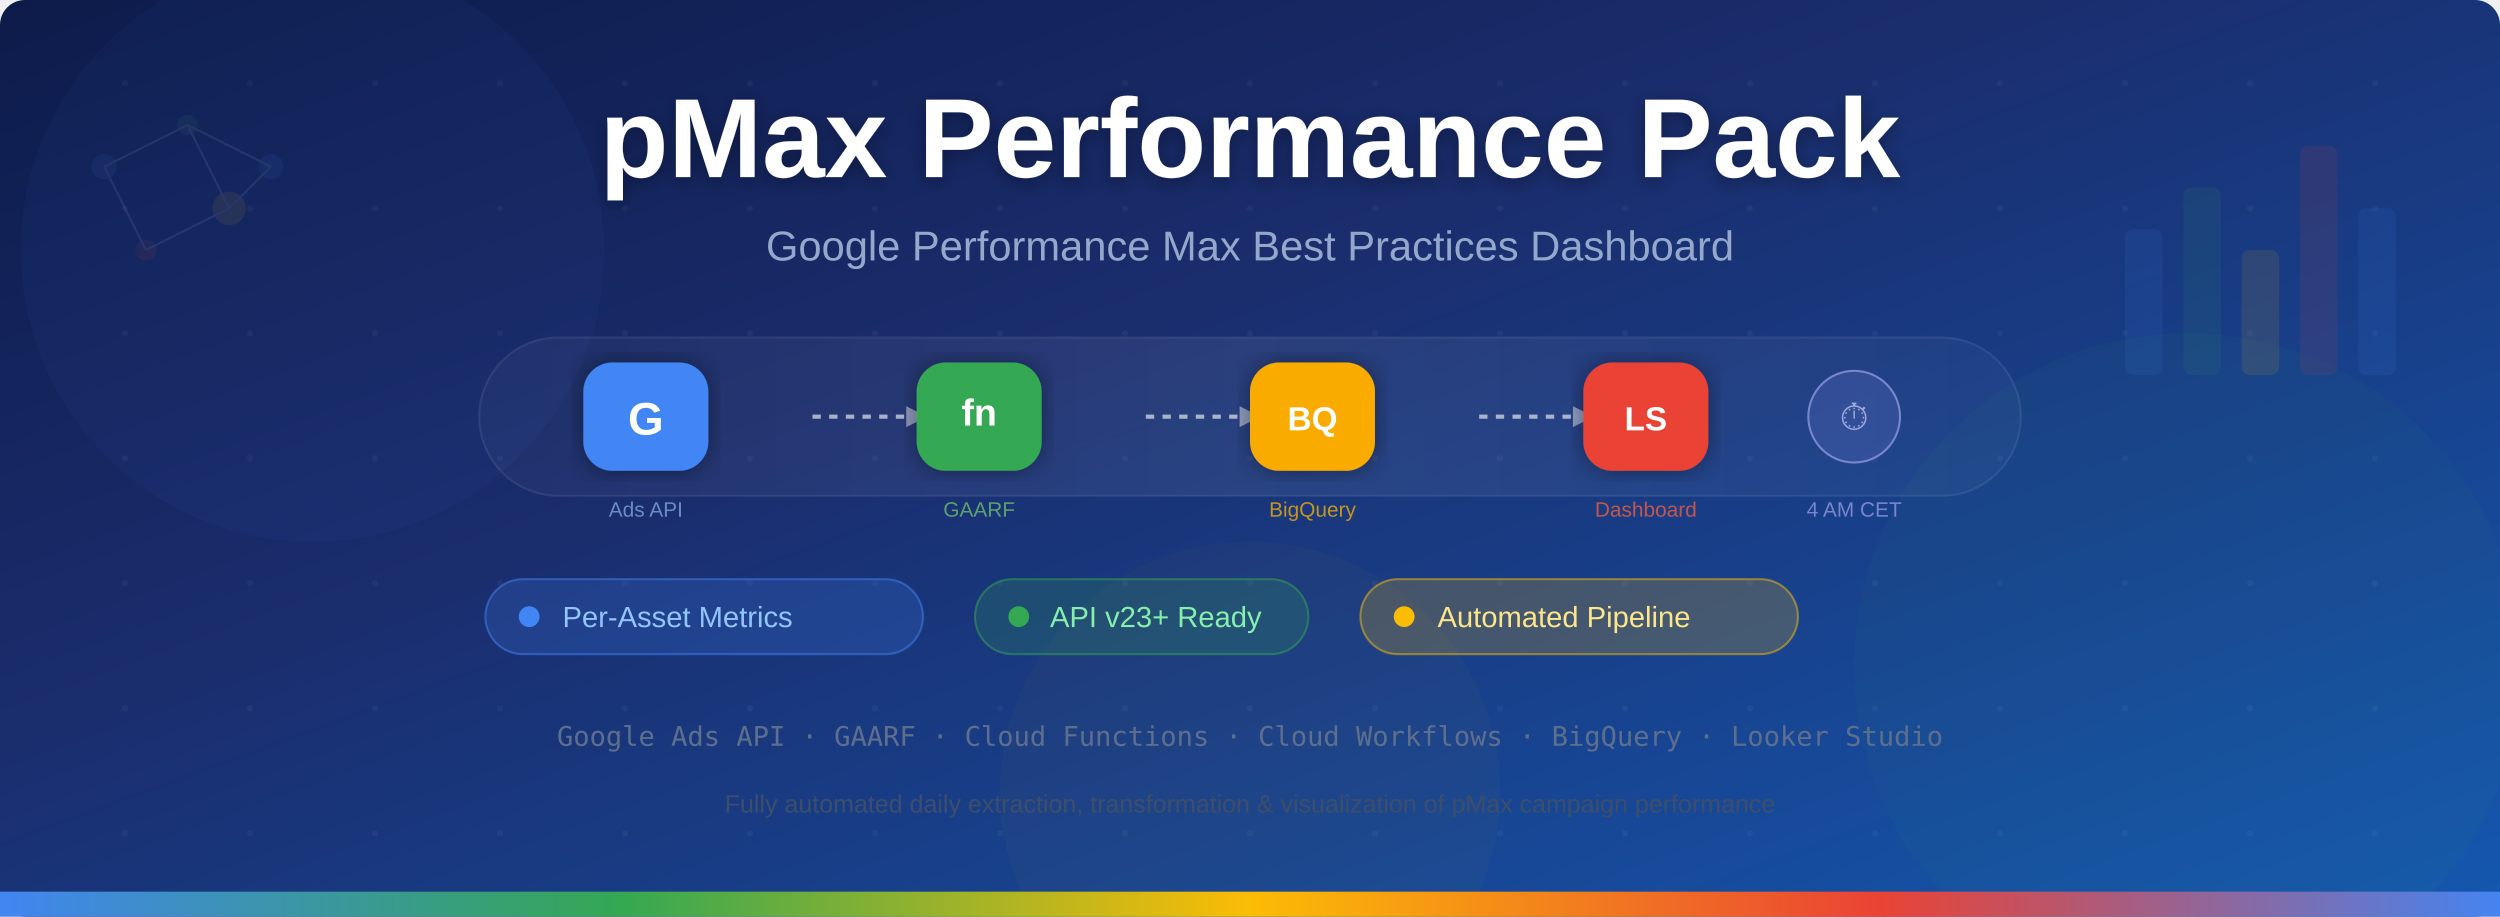
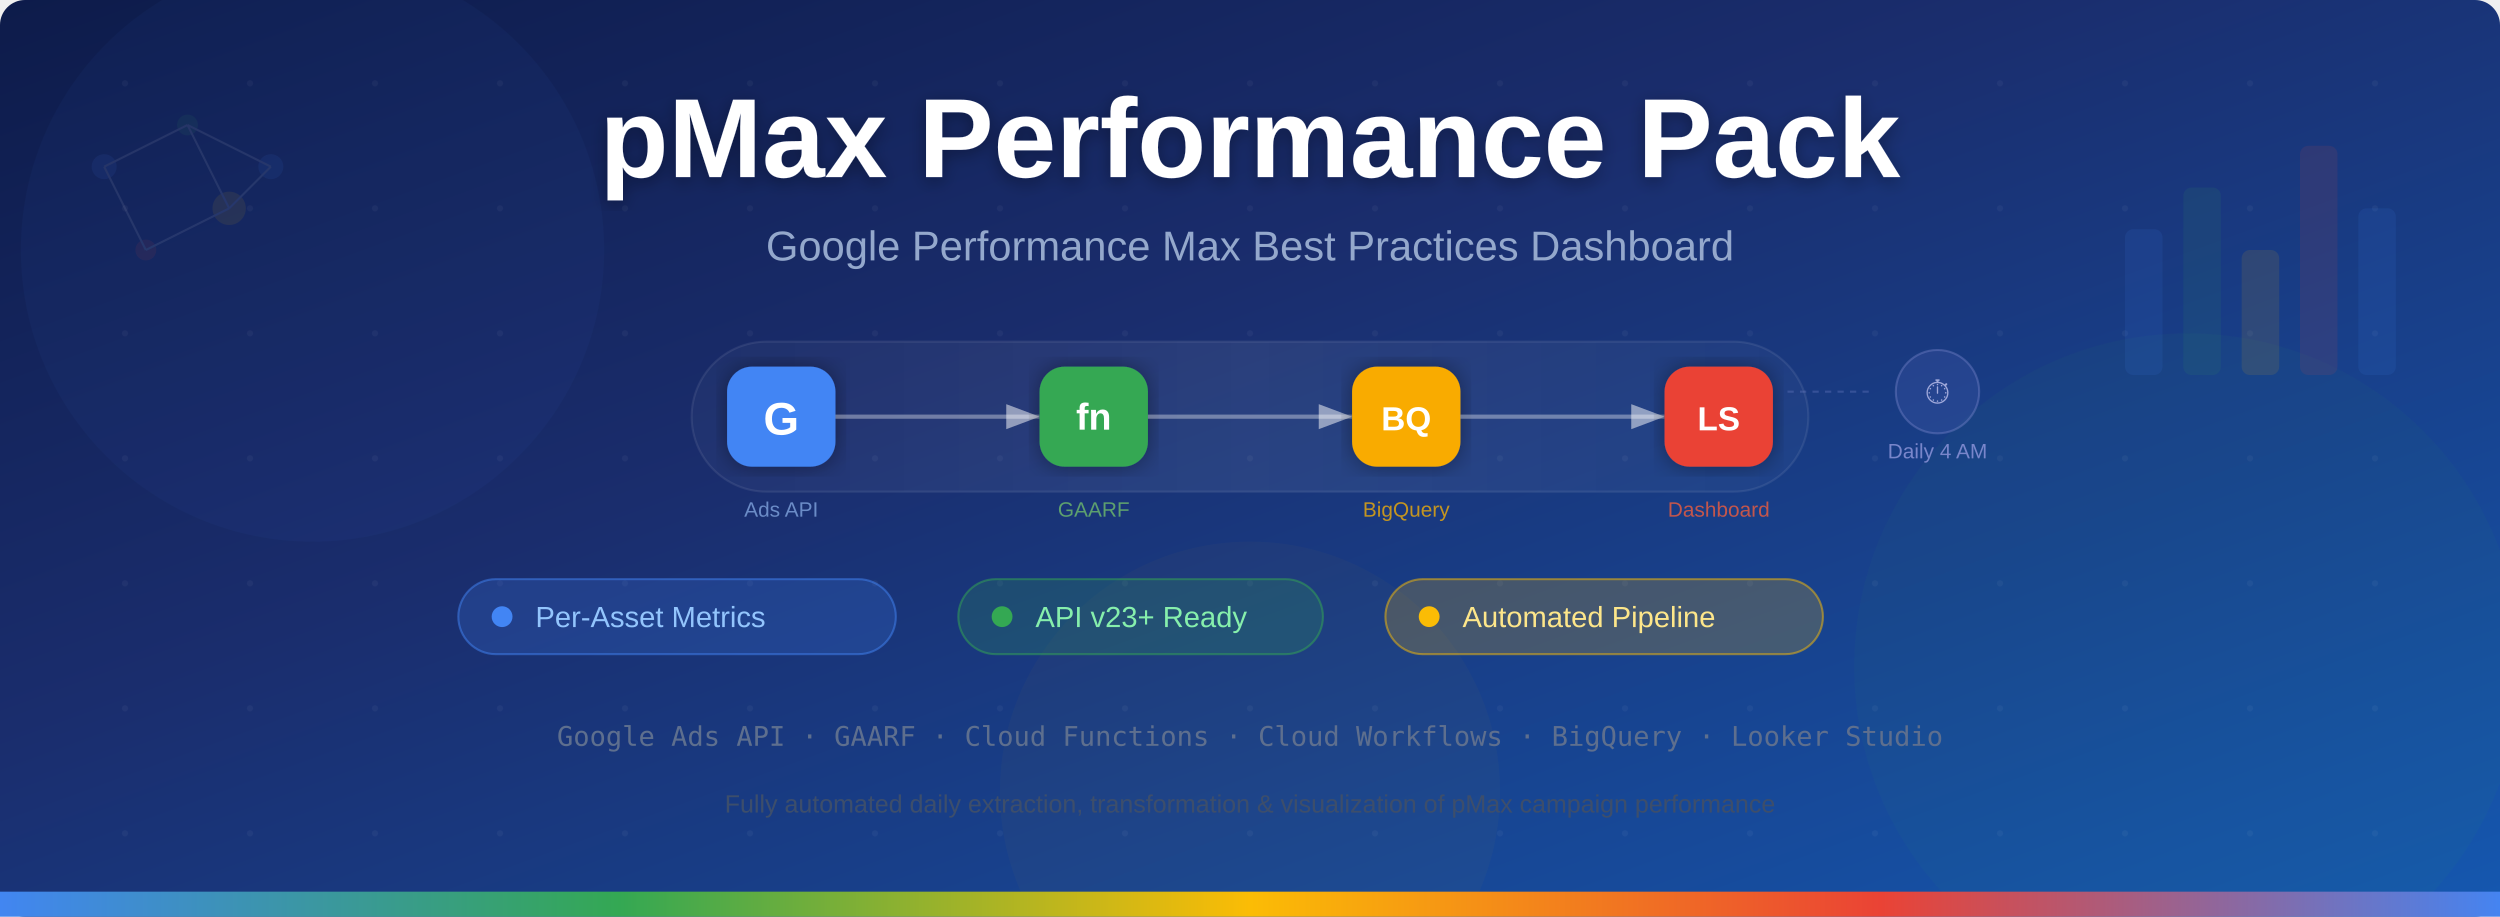
<svg xmlns="http://www.w3.org/2000/svg" viewBox="0 0 1200 440" width="1200" height="440">
  <defs>
    <linearGradient id="bg" x1="0%" y1="0%" x2="100%" y2="100%">
      <stop offset="0%" style="stop-color:#0d1b4a" />
      <stop offset="40%" style="stop-color:#1a2d6d" />
      <stop offset="100%" style="stop-color:#1558b0" />
    </linearGradient>
    <linearGradient id="accent" x1="0%" y1="0%" x2="100%" y2="0%">
      <stop offset="0%" style="stop-color:#4285F4" />
      <stop offset="25%" style="stop-color:#34A853" />
      <stop offset="50%" style="stop-color:#FBBC05" />
      <stop offset="75%" style="stop-color:#EA4335" />
      <stop offset="100%" style="stop-color:#4285F4" />
    </linearGradient>
    <linearGradient id="pipelineBg" x1="0%" y1="0%" x2="100%" y2="0%">
      <stop offset="0%" style="stop-color:rgba(255,255,255,0.03)" />
      <stop offset="50%" style="stop-color:rgba(255,255,255,0.07)" />
      <stop offset="100%" style="stop-color:rgba(255,255,255,0.03)" />
    </linearGradient>
    <filter id="shadow">
      <feDropShadow dx="0" dy="2" stdDeviation="4" flood-color="#000" flood-opacity="0.35" />
    </filter>
    <filter id="iconGlow">
      <feDropShadow dx="0" dy="0" stdDeviation="6" flood-opacity="0.4" />
    </filter>
-     <filter id="softGlow">
-       <feGaussianBlur stdDeviation="8" result="blur" />
-       <feMerge>
-         <feMergeNode in="blur" />
-         <feMergeNode in="SourceGraphic" />
-       </feMerge>
-     </filter>
+     <marker id="arrowHead" markerWidth="8" markerHeight="6" refX="8" refY="3" orient="auto">
+       <path d="M0,0 L8,3 L0,6" fill="rgba(255,255,255,0.5)" />
+     </marker>
  </defs>
  <rect width="1200" height="440" fill="url(#bg)" rx="12" />
  <g opacity="0.04" fill="white">
    <circle cx="60" cy="40" r="1.5" />
    <circle cx="120" cy="40" r="1.5" />
    <circle cx="180" cy="40" r="1.5" />
    <circle cx="240" cy="40" r="1.5" />
    <circle cx="300" cy="40" r="1.5" />
    <circle cx="360" cy="40" r="1.5" />
    <circle cx="420" cy="40" r="1.5" />
    <circle cx="480" cy="40" r="1.5" />
    <circle cx="540" cy="40" r="1.5" />
    <circle cx="600" cy="40" r="1.5" />
    <circle cx="660" cy="40" r="1.5" />
    <circle cx="720" cy="40" r="1.5" />
    <circle cx="780" cy="40" r="1.5" />
    <circle cx="840" cy="40" r="1.5" />
    <circle cx="900" cy="40" r="1.5" />
    <circle cx="960" cy="40" r="1.5" />
    <circle cx="1020" cy="40" r="1.5" />
    <circle cx="1080" cy="40" r="1.5" />
    <circle cx="1140" cy="40" r="1.5" />
    <circle cx="60" cy="100" r="1.5" />
    <circle cx="120" cy="100" r="1.5" />
    <circle cx="180" cy="100" r="1.5" />
    <circle cx="240" cy="100" r="1.5" />
    <circle cx="300" cy="100" r="1.5" />
    <circle cx="360" cy="100" r="1.5" />
    <circle cx="420" cy="100" r="1.5" />
    <circle cx="480" cy="100" r="1.5" />
    <circle cx="540" cy="100" r="1.5" />
    <circle cx="600" cy="100" r="1.5" />
    <circle cx="660" cy="100" r="1.5" />
    <circle cx="720" cy="100" r="1.5" />
    <circle cx="780" cy="100" r="1.5" />
    <circle cx="840" cy="100" r="1.5" />
    <circle cx="900" cy="100" r="1.5" />
    <circle cx="960" cy="100" r="1.5" />
    <circle cx="1020" cy="100" r="1.5" />
    <circle cx="1080" cy="100" r="1.5" />
    <circle cx="1140" cy="100" r="1.5" />
    <circle cx="60" cy="160" r="1.5" />
    <circle cx="120" cy="160" r="1.5" />
    <circle cx="180" cy="160" r="1.5" />
    <circle cx="240" cy="160" r="1.5" />
    <circle cx="300" cy="160" r="1.5" />
    <circle cx="360" cy="160" r="1.5" />
    <circle cx="420" cy="160" r="1.5" />
    <circle cx="480" cy="160" r="1.5" />
    <circle cx="540" cy="160" r="1.5" />
    <circle cx="600" cy="160" r="1.5" />
    <circle cx="660" cy="160" r="1.5" />
    <circle cx="720" cy="160" r="1.5" />
    <circle cx="780" cy="160" r="1.5" />
    <circle cx="840" cy="160" r="1.5" />
    <circle cx="900" cy="160" r="1.5" />
    <circle cx="960" cy="160" r="1.5" />
    <circle cx="1020" cy="160" r="1.5" />
    <circle cx="1080" cy="160" r="1.5" />
    <circle cx="1140" cy="160" r="1.5" />
    <circle cx="60" cy="220" r="1.5" />
    <circle cx="120" cy="220" r="1.5" />
    <circle cx="180" cy="220" r="1.5" />
    <circle cx="240" cy="220" r="1.5" />
    <circle cx="300" cy="220" r="1.5" />
    <circle cx="360" cy="220" r="1.5" />
    <circle cx="420" cy="220" r="1.5" />
    <circle cx="480" cy="220" r="1.5" />
    <circle cx="540" cy="220" r="1.5" />
    <circle cx="600" cy="220" r="1.5" />
    <circle cx="660" cy="220" r="1.5" />
    <circle cx="720" cy="220" r="1.5" />
    <circle cx="780" cy="220" r="1.5" />
    <circle cx="840" cy="220" r="1.5" />
    <circle cx="900" cy="220" r="1.5" />
    <circle cx="960" cy="220" r="1.5" />
    <circle cx="1020" cy="220" r="1.5" />
    <circle cx="1080" cy="220" r="1.5" />
    <circle cx="1140" cy="220" r="1.5" />
    <circle cx="60" cy="280" r="1.5" />
    <circle cx="120" cy="280" r="1.5" />
    <circle cx="180" cy="280" r="1.5" />
    <circle cx="240" cy="280" r="1.5" />
    <circle cx="300" cy="280" r="1.5" />
    <circle cx="360" cy="280" r="1.5" />
    <circle cx="420" cy="280" r="1.5" />
    <circle cx="480" cy="280" r="1.5" />
    <circle cx="540" cy="280" r="1.5" />
    <circle cx="600" cy="280" r="1.5" />
    <circle cx="660" cy="280" r="1.5" />
    <circle cx="720" cy="280" r="1.5" />
    <circle cx="780" cy="280" r="1.5" />
    <circle cx="840" cy="280" r="1.5" />
    <circle cx="900" cy="280" r="1.5" />
    <circle cx="960" cy="280" r="1.5" />
    <circle cx="1020" cy="280" r="1.5" />
    <circle cx="1080" cy="280" r="1.5" />
    <circle cx="1140" cy="280" r="1.5" />
    <circle cx="60" cy="340" r="1.5" />
    <circle cx="120" cy="340" r="1.5" />
    <circle cx="180" cy="340" r="1.5" />
    <circle cx="240" cy="340" r="1.5" />
    <circle cx="300" cy="340" r="1.5" />
    <circle cx="360" cy="340" r="1.5" />
    <circle cx="420" cy="340" r="1.5" />
    <circle cx="480" cy="340" r="1.5" />
    <circle cx="540" cy="340" r="1.5" />
    <circle cx="600" cy="340" r="1.5" />
    <circle cx="660" cy="340" r="1.5" />
    <circle cx="720" cy="340" r="1.5" />
    <circle cx="780" cy="340" r="1.5" />
    <circle cx="840" cy="340" r="1.5" />
    <circle cx="900" cy="340" r="1.5" />
    <circle cx="960" cy="340" r="1.5" />
    <circle cx="1020" cy="340" r="1.5" />
    <circle cx="1080" cy="340" r="1.5" />
    <circle cx="1140" cy="340" r="1.5" />
    <circle cx="60" cy="400" r="1.5" />
    <circle cx="120" cy="400" r="1.5" />
    <circle cx="180" cy="400" r="1.5" />
    <circle cx="240" cy="400" r="1.5" />
    <circle cx="300" cy="400" r="1.5" />
    <circle cx="360" cy="400" r="1.5" />
    <circle cx="420" cy="400" r="1.5" />
    <circle cx="480" cy="400" r="1.5" />
    <circle cx="540" cy="400" r="1.5" />
    <circle cx="600" cy="400" r="1.5" />
    <circle cx="660" cy="400" r="1.5" />
    <circle cx="720" cy="400" r="1.5" />
    <circle cx="780" cy="400" r="1.5" />
    <circle cx="840" cy="400" r="1.5" />
    <circle cx="900" cy="400" r="1.5" />
    <circle cx="960" cy="400" r="1.5" />
    <circle cx="1020" cy="400" r="1.5" />
    <circle cx="1080" cy="400" r="1.5" />
    <circle cx="1140" cy="400" r="1.5" />
  </g>
  <circle cx="150" cy="120" r="140" fill="#4285F4" opacity="0.04" />
  <circle cx="1050" cy="320" r="160" fill="#34A853" opacity="0.04" />
  <circle cx="600" cy="380" r="120" fill="#FBBC05" opacity="0.03" />
  <g opacity="0.1" transform="translate(1020, 50)">
    <rect x="0" y="60" width="18" height="70" rx="4" fill="#4285F4" />
    <rect x="28" y="40" width="18" height="90" rx="4" fill="#34A853" />
    <rect x="56" y="70" width="18" height="60" rx="4" fill="#FBBC05" />
    <rect x="84" y="20" width="18" height="110" rx="4" fill="#EA4335" />
    <rect x="112" y="50" width="18" height="80" rx="4" fill="#4285F4" />
  </g>
  <g opacity="0.08" transform="translate(30, 50)">
    <circle cx="20" cy="30" r="6" fill="#4285F4" />
    <circle cx="60" cy="10" r="5" fill="#34A853" />
    <circle cx="80" cy="50" r="8" fill="#FBBC05" />
    <circle cx="40" cy="70" r="5" fill="#EA4335" />
    <circle cx="100" cy="30" r="6" fill="#4285F4" />
    <line x1="20" y1="30" x2="60" y2="10" stroke="white" stroke-width="1" />
    <line x1="60" y1="10" x2="80" y2="50" stroke="white" stroke-width="1" />
    <line x1="80" y1="50" x2="40" y2="70" stroke="white" stroke-width="1" />
    <line x1="20" y1="30" x2="40" y2="70" stroke="white" stroke-width="1" />
    <line x1="60" y1="10" x2="100" y2="30" stroke="white" stroke-width="1" />
    <line x1="100" y1="30" x2="80" y2="50" stroke="white" stroke-width="1" />
  </g>
  <text x="600" y="85" text-anchor="middle" fill="white" font-size="54" font-family="'Google Sans', 'Segoe UI', Arial, sans-serif" font-weight="700" filter="url(#shadow)">pMax Performance Pack</text>
  <text x="600" y="125" text-anchor="middle" fill="#94A8CC" font-size="20" font-family="'Google Sans', 'Segoe UI', Arial, sans-serif" font-weight="400">Google Performance Max Best Practices Dashboard</text>
  <g transform="translate(600, 200)">
-     <rect x="-370" y="-38" width="740" height="76" rx="38" fill="url(#pipelineBg)" stroke="rgba(255,255,255,0.08)" stroke-width="1" />
-     <g transform="translate(-290, 0)">
-       <rect x="-30" y="-26" width="60" height="52" rx="14" fill="#4285F4" filter="url(#iconGlow)" style="flood-color:#4285F4" />
+     <rect x="-268" y="-36" width="536" height="72" rx="36" fill="url(#pipelineBg)" stroke="rgba(255,255,255,0.08)" stroke-width="1" />
+     <g transform="translate(-225, 0)">
+       <rect x="-26" y="-24" width="52" height="48" rx="12" fill="#4285F4" filter="url(#iconGlow)" style="flood-color:#4285F4" />
      <text x="0" y="1" text-anchor="middle" dominant-baseline="central" fill="white" font-size="22" font-family="'Google Sans', Arial, sans-serif" font-weight="700">G</text>
      <text x="0" y="48" text-anchor="middle" fill="#6B8CC7" font-size="10" font-family="Arial, sans-serif" font-weight="500">Ads API</text>
    </g>
-     <g transform="translate(-210, 0)" opacity="0.6">
-       <line x1="0" y1="0" x2="45" y2="0" stroke="white" stroke-width="2" stroke-dasharray="4,4" />
-       <polygon points="45,-5 55,0 45,5" fill="white" opacity="0.8" />
-     </g>
-     <g transform="translate(-130, 0)">
-       <rect x="-30" y="-26" width="60" height="52" rx="14" fill="#34A853" filter="url(#iconGlow)" style="flood-color:#34A853" />
-       <text x="0" y="-2" text-anchor="middle" dominant-baseline="central" fill="white" font-size="18" font-family="'Google Sans', Arial, sans-serif" font-weight="700">fn</text>
+     <line x1="-199" y1="0" x2="-101" y2="0" stroke="rgba(255,255,255,0.35)" stroke-width="2" marker-end="url(#arrowHead)" />
+     <g transform="translate(-75, 0)">
+       <rect x="-26" y="-24" width="52" height="48" rx="12" fill="#34A853" filter="url(#iconGlow)" style="flood-color:#34A853" />
+       <text x="0" y="0" text-anchor="middle" dominant-baseline="central" fill="white" font-size="18" font-family="'Google Sans', Arial, sans-serif" font-weight="700">fn</text>
      <text x="0" y="48" text-anchor="middle" fill="#5DA06E" font-size="10" font-family="Arial, sans-serif" font-weight="500">GAARF</text>
    </g>
-     <g transform="translate(-50, 0)" opacity="0.6">
-       <line x1="0" y1="0" x2="45" y2="0" stroke="white" stroke-width="2" stroke-dasharray="4,4" />
-       <polygon points="45,-5 55,0 45,5" fill="white" opacity="0.8" />
-     </g>
-     <g transform="translate(30, 0)">
-       <rect x="-30" y="-26" width="60" height="52" rx="14" fill="#F9AB00" filter="url(#iconGlow)" style="flood-color:#F9AB00" />
+     <line x1="-49" y1="0" x2="49" y2="0" stroke="rgba(255,255,255,0.35)" stroke-width="2" marker-end="url(#arrowHead)" />
+     <g transform="translate(75, 0)">
+       <rect x="-26" y="-24" width="52" height="48" rx="12" fill="#F9AB00" filter="url(#iconGlow)" style="flood-color:#F9AB00" />
      <text x="0" y="1" text-anchor="middle" dominant-baseline="central" fill="white" font-size="16" font-family="'Google Sans', Arial, sans-serif" font-weight="700">BQ</text>
      <text x="0" y="48" text-anchor="middle" fill="#C49520" font-size="10" font-family="Arial, sans-serif" font-weight="500">BigQuery</text>
    </g>
-     <g transform="translate(110, 0)" opacity="0.6">
-       <line x1="0" y1="0" x2="45" y2="0" stroke="white" stroke-width="2" stroke-dasharray="4,4" />
-       <polygon points="45,-5 55,0 45,5" fill="white" opacity="0.8" />
-     </g>
-     <g transform="translate(190, 0)">
-       <rect x="-30" y="-26" width="60" height="52" rx="14" fill="#EA4335" filter="url(#iconGlow)" style="flood-color:#EA4335" />
+     <line x1="101" y1="0" x2="199" y2="0" stroke="rgba(255,255,255,0.35)" stroke-width="2" marker-end="url(#arrowHead)" />
+     <g transform="translate(225, 0)">
+       <rect x="-26" y="-24" width="52" height="48" rx="12" fill="#EA4335" filter="url(#iconGlow)" style="flood-color:#EA4335" />
      <text x="0" y="1" text-anchor="middle" dominant-baseline="central" fill="white" font-size="16" font-family="'Google Sans', Arial, sans-serif" font-weight="700">LS</text>
      <text x="0" y="48" text-anchor="middle" fill="#C4564B" font-size="10" font-family="Arial, sans-serif" font-weight="500">Dashboard</text>
    </g>
-     <g transform="translate(290, 0)">
-       <circle cx="0" cy="0" r="22" fill="rgba(92, 107, 192, 0.3)" stroke="#7986CB" stroke-width="1" />
-       <text x="0" y="1" text-anchor="middle" dominant-baseline="central" fill="#9FA8DA" font-size="18">⏱</text>
-       <text x="0" y="48" text-anchor="middle" fill="#7986CB" font-size="10" font-family="Arial, sans-serif" font-weight="500">4 AM CET</text>
-     </g>
-   </g>
-   <rect x="233" y="278" width="210" height="36" rx="18" fill="rgba(66, 133, 244, 0.2)" stroke="rgba(66, 133, 244, 0.5)" stroke-width="1" />
-   <circle cx="254" cy="296" r="5" fill="#4285F4" />
-   <text x="270" y="301" fill="#93C5FD" font-size="14" font-family="'Google Sans', 'Segoe UI', Arial, sans-serif" font-weight="500">Per-Asset Metrics</text>
-   <rect x="468" y="278" width="160" height="36" rx="18" fill="rgba(52, 168, 83, 0.2)" stroke="rgba(52, 168, 83, 0.5)" stroke-width="1" />
-   <circle cx="489" cy="296" r="5" fill="#34A853" />
-   <text x="504" y="301" fill="#86EFAC" font-size="14" font-family="'Google Sans', 'Segoe UI', Arial, sans-serif" font-weight="500">API v23+ Ready</text>
-   <rect x="653" y="278" width="210" height="36" rx="18" fill="rgba(251, 188, 5, 0.2)" stroke="rgba(251, 188, 5, 0.5)" stroke-width="1" />
-   <circle cx="674" cy="296" r="5" fill="#FBBC05" />
-   <text x="690" y="301" fill="#FDE68A" font-size="14" font-family="'Google Sans', 'Segoe UI', Arial, sans-serif" font-weight="500">Automated Pipeline</text>
+     <line x1="258" y1="-12" x2="300" y2="-12" stroke="rgba(121,134,203,0.3)" stroke-width="1" stroke-dasharray="3,3" />
+     <g transform="translate(330, -12)">
+       <circle cx="0" cy="0" r="20" fill="rgba(92, 107, 192, 0.2)" stroke="rgba(121,134,203,0.4)" stroke-width="1" />
+       <text x="0" y="1" text-anchor="middle" dominant-baseline="central" fill="#9FA8DA" font-size="16">⏱</text>
+       <text x="0" y="32" text-anchor="middle" fill="#7986CB" font-size="10" font-family="Arial, sans-serif" font-weight="500">Daily 4 AM</text>
+     </g>
+   </g>
+   <rect x="220" y="278" width="210" height="36" rx="18" fill="rgba(66, 133, 244, 0.2)" stroke="rgba(66, 133, 244, 0.5)" stroke-width="1" />
+   <circle cx="241" cy="296" r="5" fill="#4285F4" />
+   <text x="257" y="301" fill="#93C5FD" font-size="14" font-family="'Google Sans', 'Segoe UI', Arial, sans-serif" font-weight="500">Per-Asset Metrics</text>
+   <rect x="460" y="278" width="175" height="36" rx="18" fill="rgba(52, 168, 83, 0.2)" stroke="rgba(52, 168, 83, 0.5)" stroke-width="1" />
+   <circle cx="481" cy="296" r="5" fill="#34A853" />
+   <text x="497" y="301" fill="#86EFAC" font-size="14" font-family="'Google Sans', 'Segoe UI', Arial, sans-serif" font-weight="500">API v23+ Ready</text>
+   <rect x="665" y="278" width="210" height="36" rx="18" fill="rgba(251, 188, 5, 0.2)" stroke="rgba(251, 188, 5, 0.5)" stroke-width="1" />
+   <circle cx="686" cy="296" r="5" fill="#FBBC05" />
+   <text x="702" y="301" fill="#FDE68A" font-size="14" font-family="'Google Sans', 'Segoe UI', Arial, sans-serif" font-weight="500">Automated Pipeline</text>
  <text x="600" y="358" text-anchor="middle" fill="#5E6F8E" font-size="13" font-family="'SF Mono', 'Fira Code', 'Consolas', monospace" font-weight="400">Google Ads API  ·  GAARF  ·  Cloud Functions  ·  Cloud Workflows  ·  BigQuery  ·  Looker Studio</text>
  <text x="600" y="390" text-anchor="middle" fill="#3D4E6B" font-size="12" font-family="'Google Sans', 'Segoe UI', Arial, sans-serif" font-weight="400">Fully automated daily extraction, transformation &amp; visualization of pMax campaign performance</text>
  <rect x="0" y="428" width="1200" height="12" fill="url(#accent)" />
</svg>
